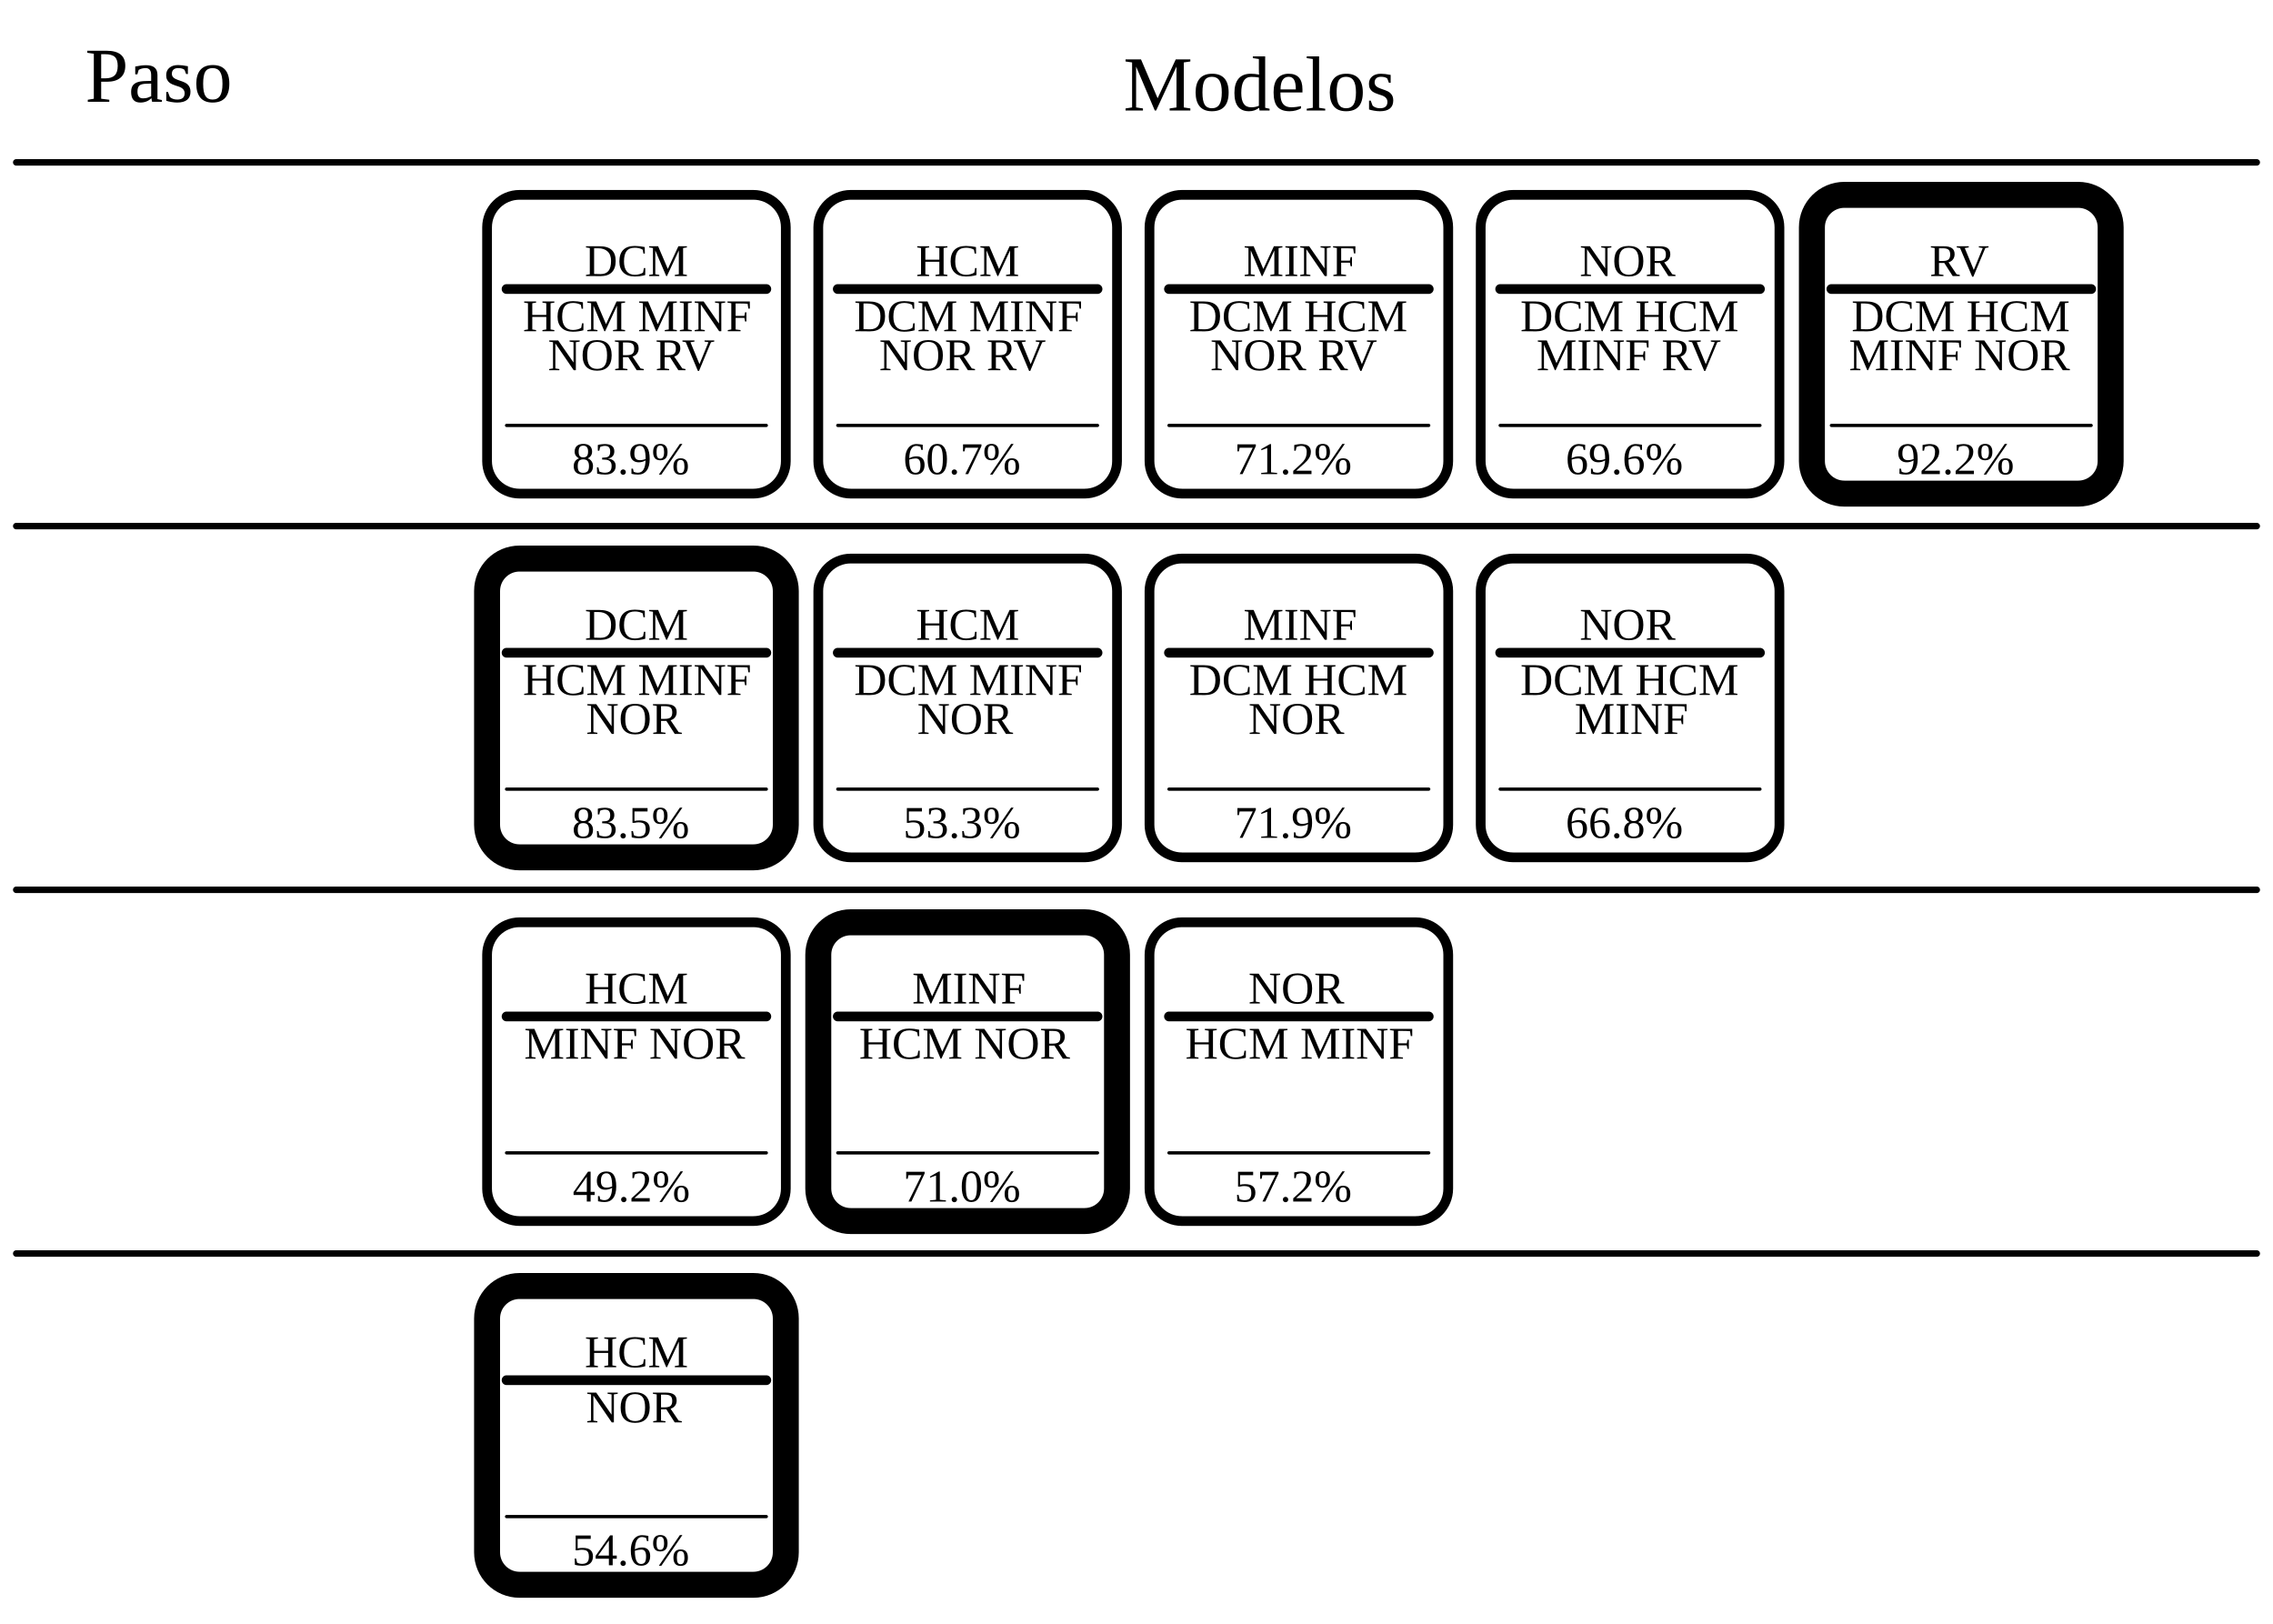
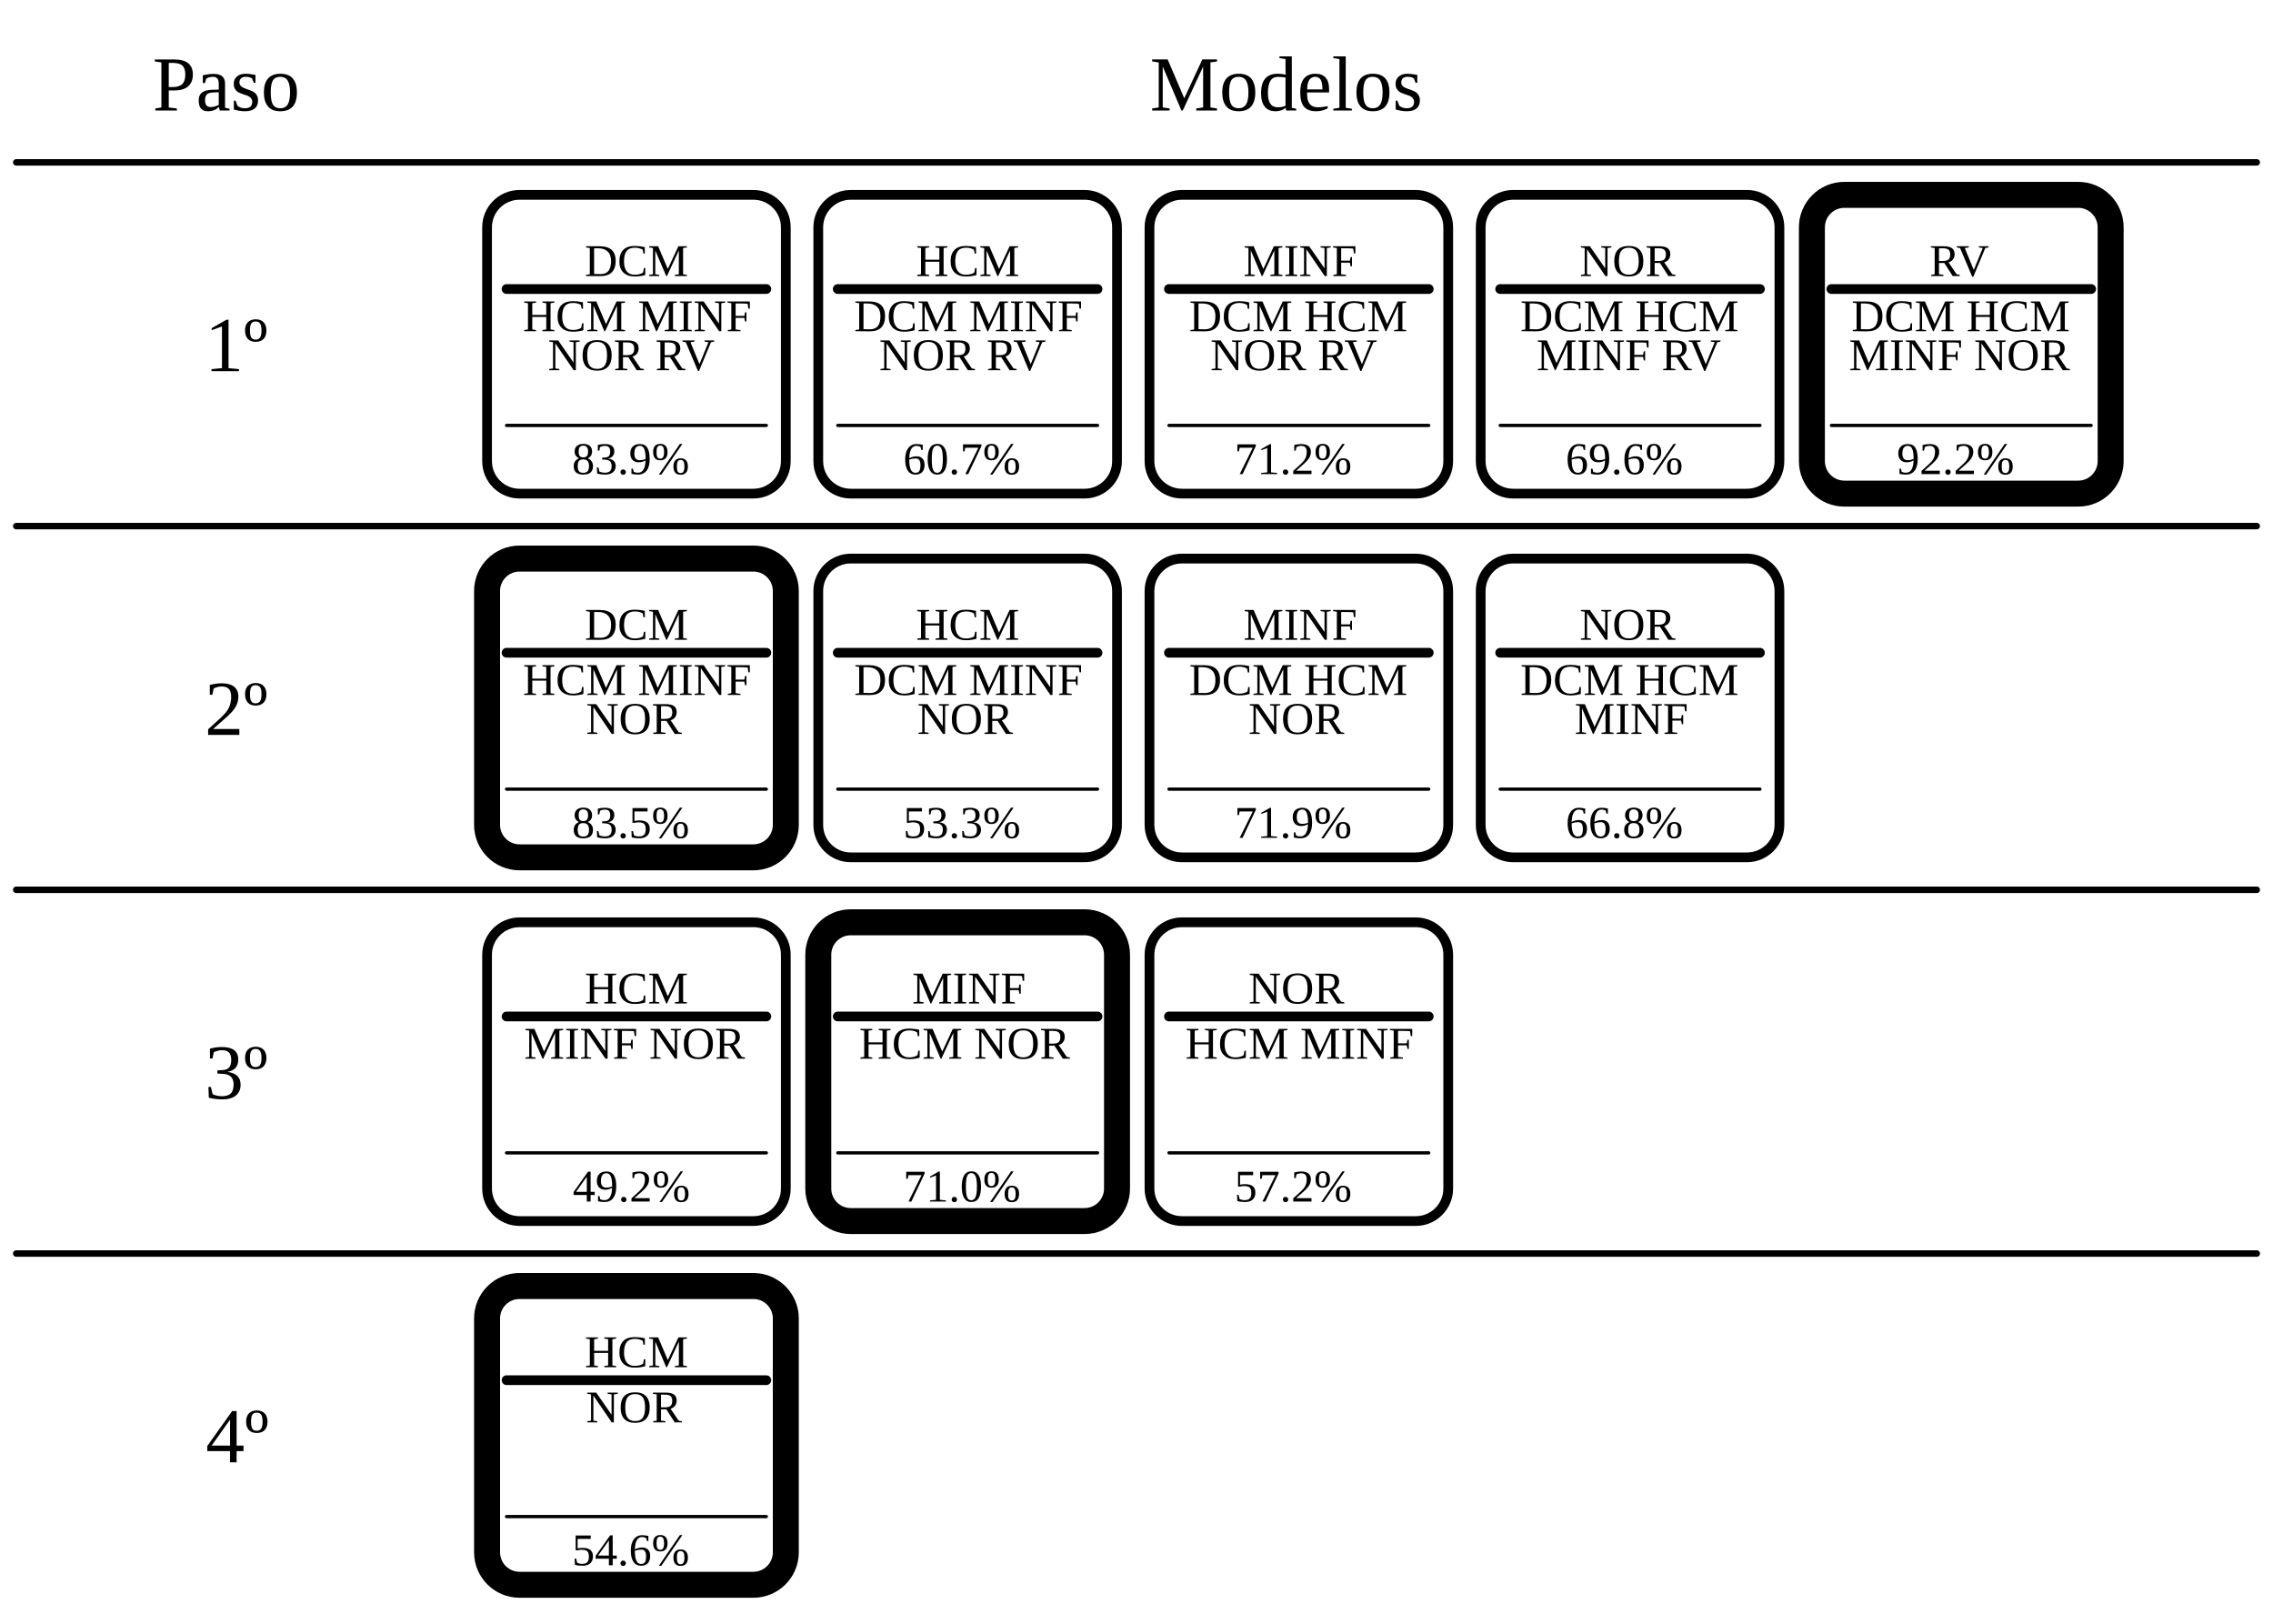
<svg xmlns="http://www.w3.org/2000/svg" xmlns:xlink="http://www.w3.org/1999/xlink" viewBox="0 0 700 500">
  <defs>
    <symbol id="model" viewBox="0 0 100 100">
      <rect style="fill: none; stroke: rgb(0, 0, 0); stroke-linejoin: round; stroke-width: 3px;" x="4" y="4" width="92" height="92" rx="10" ry="10" />
      <use width="100" height="100" xlink:href="#separator" />
    </symbol>
    <symbol id="separator" viewBox="0 0 100 100">
      <line style="stroke: black; stroke-width: 3px; stroke-linecap: round;" x1="10" y1="33" x2="90" y2="33" />
      <line style="stroke: black; stroke-linecap: round;" x1="10" y1="75" x2="90" y2="75" />
    </symbol>
    <symbol id="model_best" viewBox="0 0 100 100">
      <rect style="fill: none; stroke: rgb(0, 0, 0); stroke-linejoin: round; stroke-width: 8px;" x="4" y="4" width="92" height="92" rx="10" ry="10" />
      <use width="100" height="100" xlink:href="#separator" />
    </symbol>
  </defs>
  <g>
    <line style="stroke: black; stroke-width: 2px; stroke-linecap: round;" x1="5" y1="50" x2="695" y2="50" />
    <line style="stroke: black; stroke-width: 2px; stroke-linecap: round;" x1="5" y1="162" x2="695" y2="162" />
    <line style="stroke: black; stroke-width: 2px; stroke-linecap: round;" x1="5" y1="274" x2="695" y2="274" />
    <line style="stroke: black; stroke-width: 2px; stroke-linecap: round;" x1="5" y1="386" x2="695" y2="386" />
-     <text x="26.19" y="31.345" style="font-size: 24px;">Paso</text>
-     <text x="345.942" y="34.019" style="font-size: 24px; white-space: pre;">Modelos</text>
+     <text x="47.003" y="34.025" style="font-size: 24px;">Paso</text>
+     <text x="354.145" y="34.019" style="font-size: 24px;">Modelos</text>
+     <text x="63.033" y="114.293" style="font-size: 24px;">1º</text>
+     <text x="63.035" y="226.294" style="font-size: 24px;">2º</text>
+     <text x="63.033" y="338.297" style="font-size: 24px;">3º</text>
+     <text x="63.363" y="450.293" style="font-size: 24px;">4º</text>
  </g>
  <g transform="matrix(1, 0, 0, 1, 146, 56)">
    <g>
      <use width="100" height="100" xlink:href="#model" />
      <text x="34.059" y="29" style="font-size: 14px; white-space: pre;">DCM</text>
      <text x="15.018" y="46" style="font-size: 14px; white-space: pre;">HCM MINF</text>
      <text x="22.732" y="58" style="font-size: 14px; white-space: pre;">NOR RV</text>
      <text x="30.158" y="90" style="font-size: 14px; white-space: pre;">83.9%</text>
    </g>
    <g transform="matrix(1, 0, 0, 1, 102, 0)">
      <use width="100" height="100" xlink:href="#model" />
      <text x="34.067" y="29" style="font-size: 14px; white-space: pre;">HCM</text>
      <text x="15.018" y="46" style="font-size: 14px; white-space: pre;">DCM MINF</text>
      <text x="22.732" y="58" style="font-size: 14px; white-space: pre;">NOR RV</text>
      <text x="30.158" y="90" style="font-size: 14px; white-space: pre;">60.7%</text>
    </g>
    <g transform="matrix(1, 0, 0, 1, 204, 0)">
      <use width="100" height="100" xlink:href="#model" />
      <text x="32.903" y="29" style="font-size: 14px; white-space: pre;">MINF</text>
      <text x="16.182" y="46" style="font-size: 14px; white-space: pre;">DCM HCM</text>
      <text x="22.732" y="58" style="font-size: 14px; white-space: pre;">NOR RV</text>
      <text x="30.158" y="90" style="font-size: 14px; white-space: pre;">71.2%</text>
    </g>
    <g transform="matrix(1, 0, 0, 1, 306, 0)">
      <use width="100" height="100" xlink:href="#model" />
      <text x="34.45" y="29" style="font-size: 14px; white-space: pre;">NOR</text>
      <text x="16.182" y="46" style="font-size: 14px; white-space: pre;">DCM HCM</text>
      <text x="21.185" y="58" style="font-size: 14px; white-space: pre;">MINF RV</text>
      <text x="30.158" y="90" style="font-size: 14px; white-space: pre;">69.6%</text>
    </g>
    <g transform="matrix(1, 0, 0, 1, 408, 0)">
      <use width="100" height="100" xlink:href="#model_best" />
      <text x="40.231" y="29" style="font-size: 14px; white-space: pre;">RV</text>
      <text x="16.182" y="46" style="font-size: 14px; white-space: pre;">DCM HCM</text>
      <text x="15.404" y="58" style="font-size: 14px; white-space: pre;">MINF NOR</text>
      <text x="30.158" y="90" style="font-size: 14px; white-space: pre;">92.2%</text>
    </g>
  </g>
  <g transform="matrix(1, 0, 0, 1, 146, 168)">
    <g>
      <use width="100" height="100" xlink:href="#model_best" />
      <text x="34.067" y="29" style="font-size: 14px; white-space: pre;">DCM</text>
      <text x="15.018" y="46" style="font-size: 14px; white-space: pre;">HCM MINF</text>
      <text x="34.451" y="58" style="font-size: 14px; white-space: pre;">NOR</text>
      <text x="30.158" y="90" style="font-size: 14px; white-space: pre;">83.5%</text>
    </g>
    <g transform="matrix(1, 0, 0, 1, 102, 0)">
      <use width="100" height="100" xlink:href="#model" />
      <text x="34.067" y="29" style="font-size: 14px; white-space: pre;">HCM</text>
      <text x="15.018" y="46" style="font-size: 14px; white-space: pre;">DCM MINF</text>
      <text x="34.451" y="58" style="font-size: 14px; white-space: pre;">NOR</text>
      <text x="30.158" y="90" style="font-size: 14px; white-space: pre;">53.3%</text>
    </g>
    <g transform="matrix(1, 0, 0, 1, 204, 0)">
      <use width="100" height="100" xlink:href="#model" />
      <text x="32.903" y="29" style="font-size: 14px; white-space: pre;">MINF</text>
      <text x="16.182" y="46" style="font-size: 14px; white-space: pre;">DCM HCM</text>
      <text x="34.451" y="58" style="font-size: 14px; white-space: pre;">NOR</text>
      <text x="30.158" y="90" style="font-size: 14px; white-space: pre;">71.9%</text>
    </g>
    <g transform="matrix(1, 0, 0, 1, 306, 0)">
      <use width="100" height="100" xlink:href="#model" />
      <text x="34.45" y="29" style="font-size: 14px; white-space: pre;">NOR</text>
      <text x="16.182" y="46" style="font-size: 14px; white-space: pre;">DCM HCM</text>
      <text x="32.904" y="58" style="font-size: 14px; white-space: pre;">MINF</text>
      <text x="30.158" y="90" style="font-size: 14px; white-space: pre;">66.8%</text>
    </g>
  </g>
  <g transform="matrix(1, 0, 0, 1, 146, 280)">
    <g>
      <use width="100" height="100" xlink:href="#model" />
      <text x="34.067" y="29" style="font-size: 14px; white-space: pre;">HCM</text>
      <text x="15.401" y="46" style="font-size: 14px; white-space: pre;">MINF NOR</text>
      <text x="30.354" y="90" style="font-size: 14px; white-space: pre;">49.2%</text>
    </g>
    <g transform="matrix(1, 0, 0, 1, 102, 0)">
      <use width="100" height="100" xlink:href="#model_best" />
      <text x="32.903" y="29" style="font-size: 14px; white-space: pre;">MINF</text>
      <text x="16.572" y="46" style="font-size: 14px; white-space: pre;">HCM NOR</text>
      <text x="30.158" y="90" style="font-size: 14px; white-space: pre;">71.0%</text>
    </g>
    <g transform="matrix(1, 0, 0, 1, 204, 0)">
      <use width="100" height="100" xlink:href="#model" />
      <text x="34.45" y="29" style="font-size: 14px; white-space: pre;">NOR</text>
      <text x="15.018" y="46" style="font-size: 14px; white-space: pre;">HCM MINF</text>
      <text x="30.158" y="90" style="font-size: 14px; white-space: pre;">57.2%</text>
    </g>
  </g>
  <g transform="matrix(1, 0, 0, 1, 146, 392)">
    <g>
      <use width="100" height="100" xlink:href="#model_best" />
      <text x="34.067" y="29" style="font-size: 14px; white-space: pre;">HCM</text>
      <text x="34.447" y="46" style="font-size: 14px; white-space: pre;">NOR</text>
      <text x="30.158" y="90" style="font-size: 14px; white-space: pre;">54.6%</text>
    </g>
  </g>
</svg>
